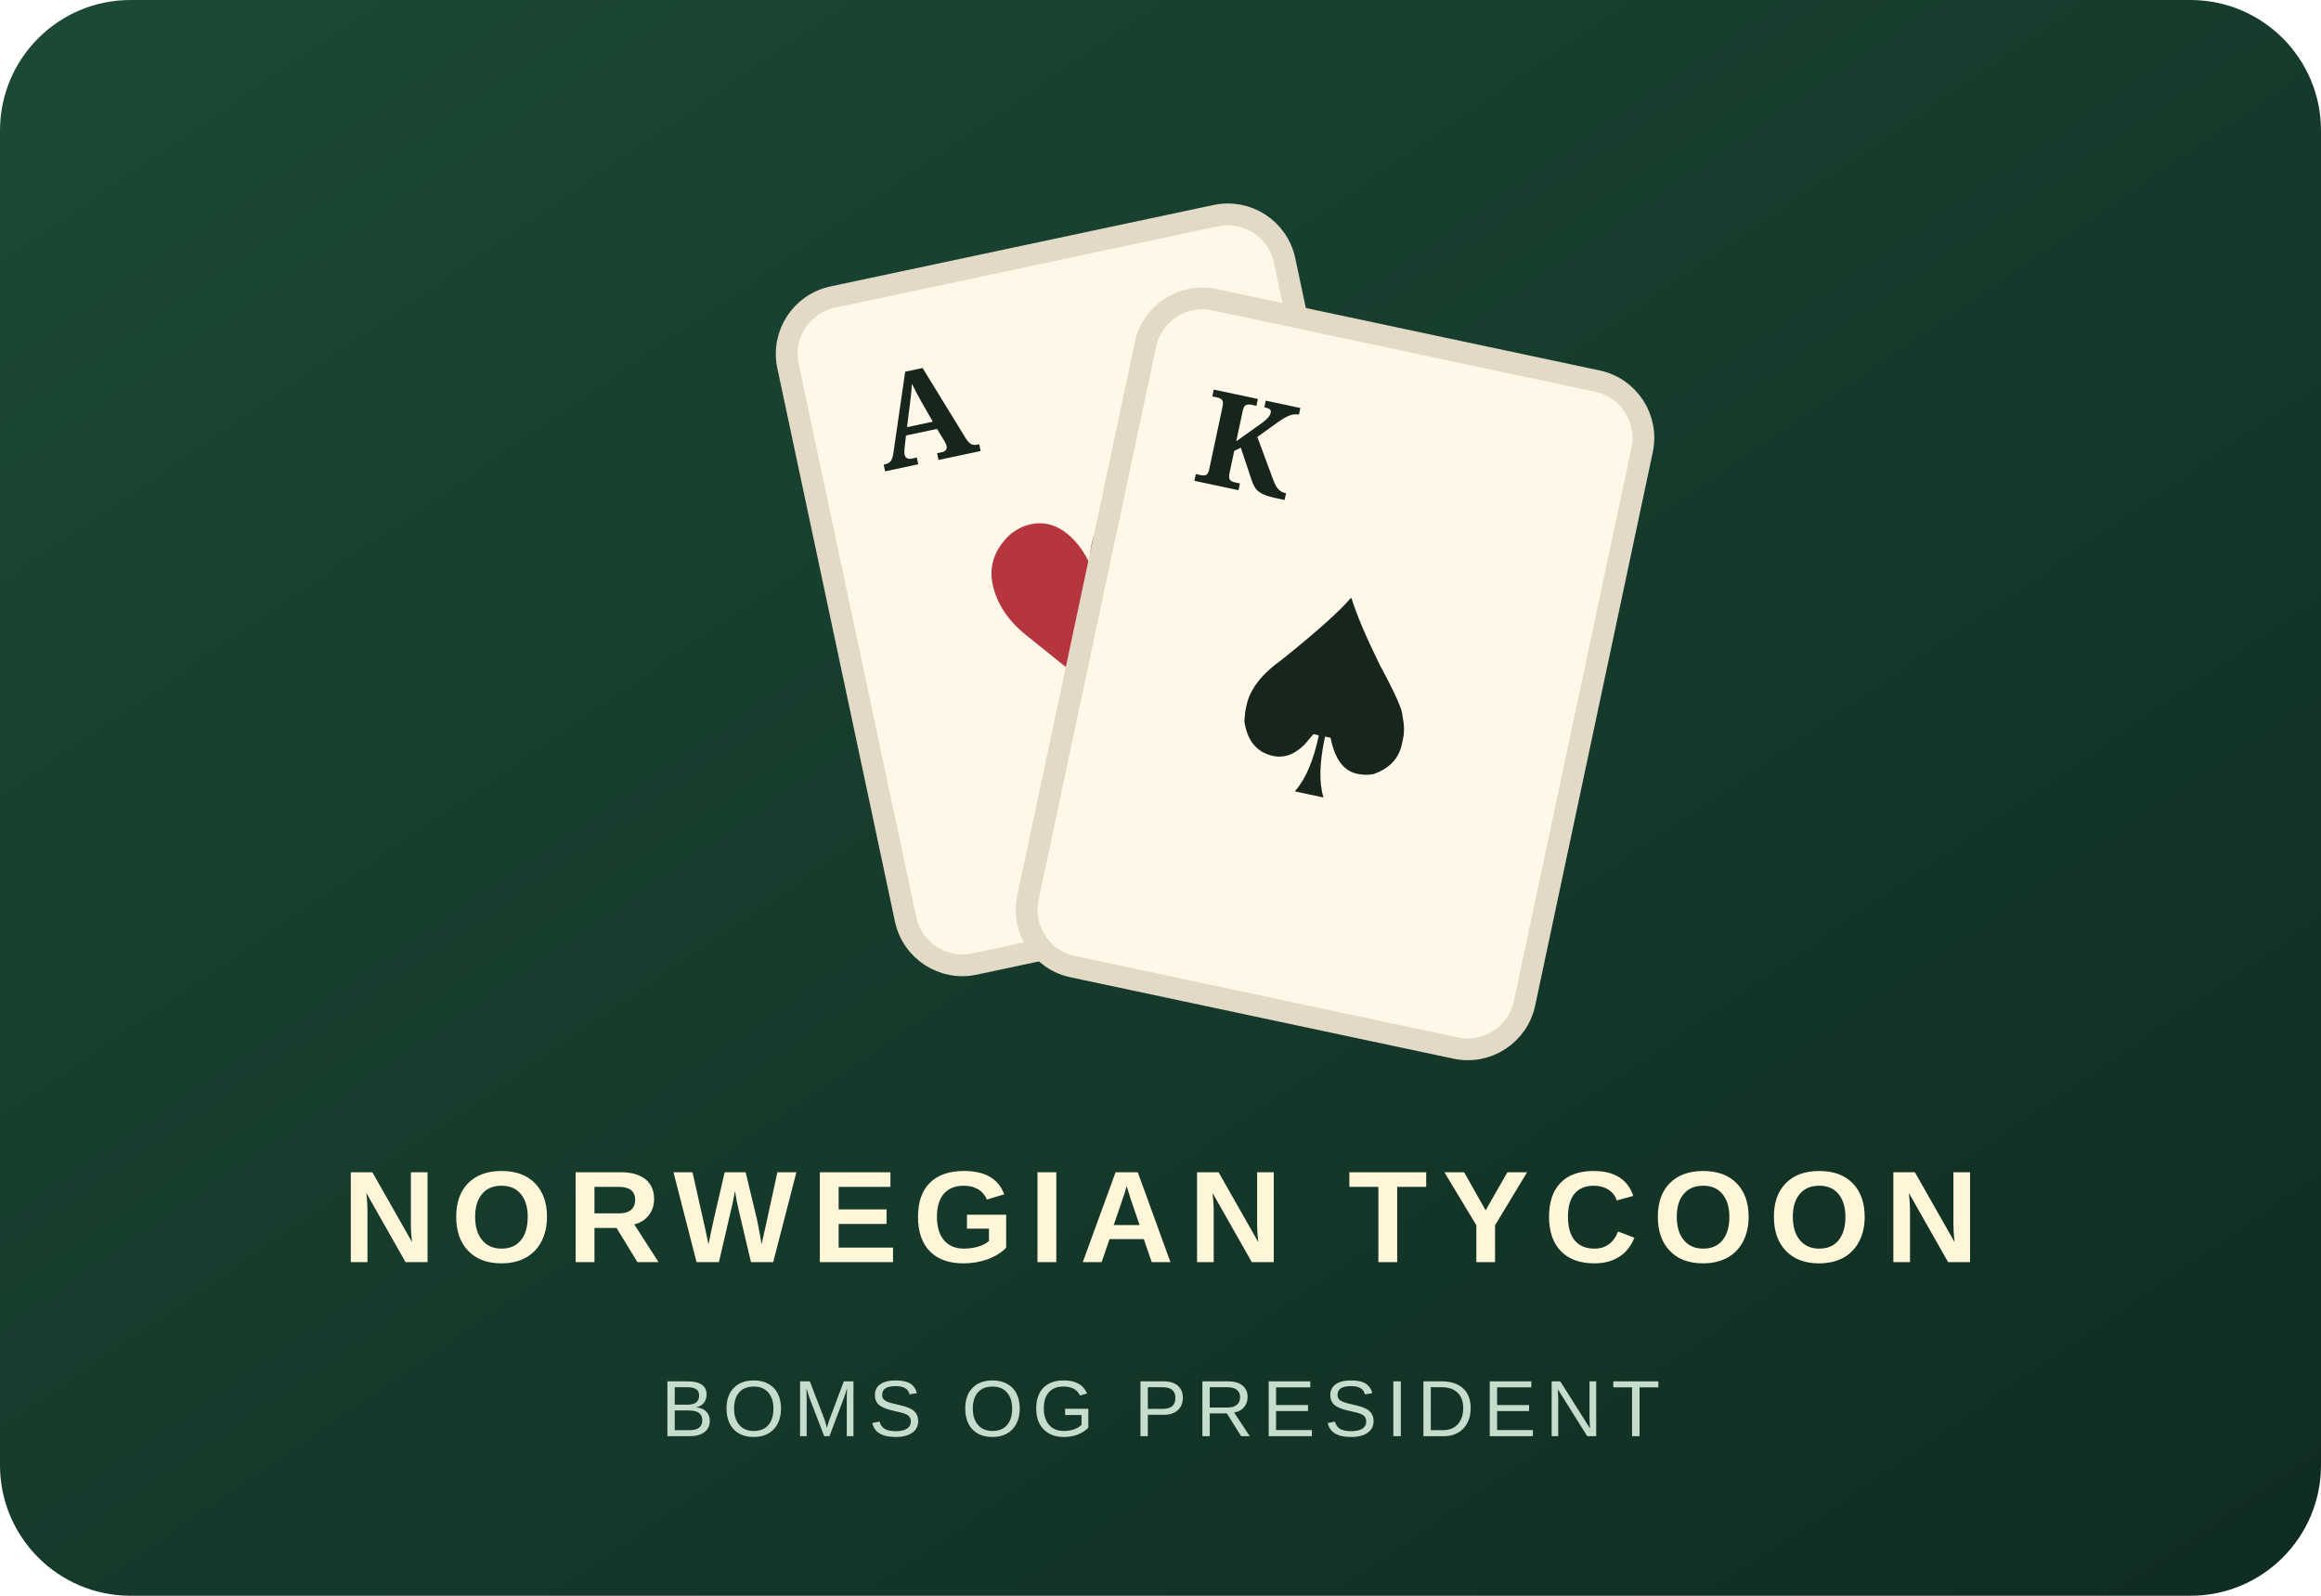
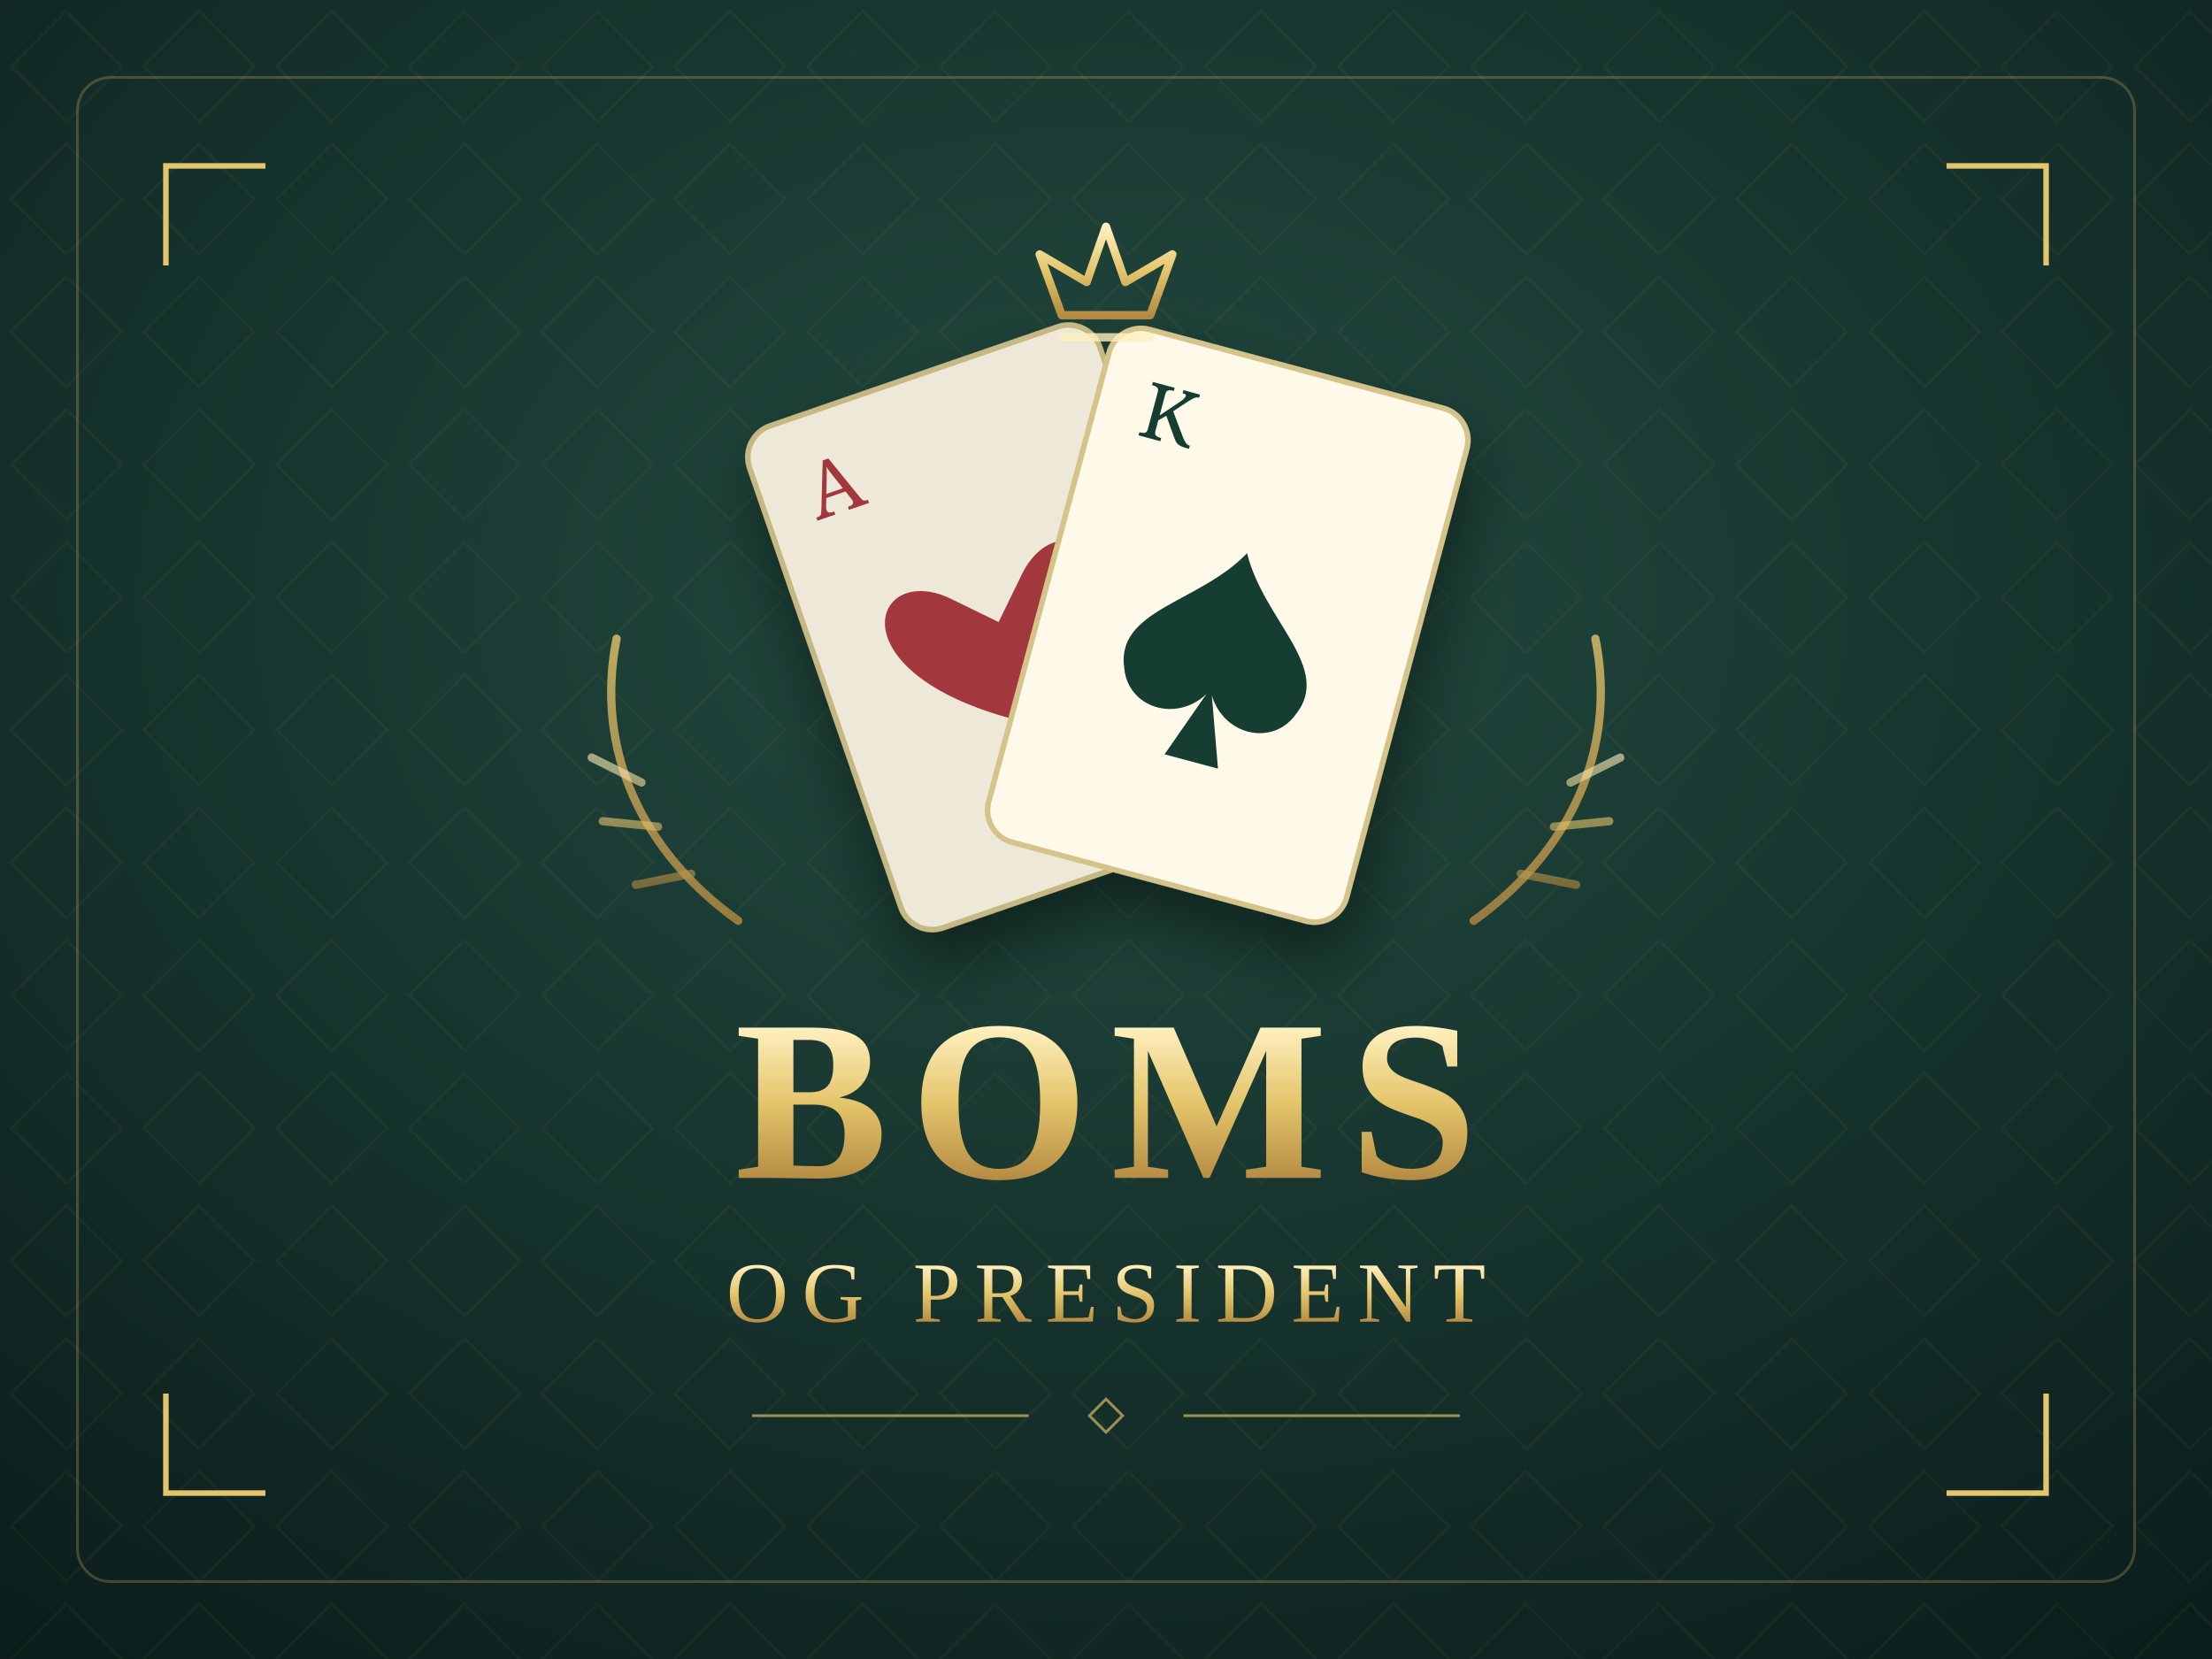
- <svg xmlns="http://www.w3.org/2000/svg" viewBox="0 0 320 220" role="img">
+ <svg xmlns="http://www.w3.org/2000/svg" viewBox="0 0 800 600" role="img" aria-labelledby="title">
  <defs>
-     <linearGradient id="felt" x1="0" y1="0" x2="1" y2="1">
-       <stop offset="0" stop-color="#1b4a35" />
-       <stop offset="1" stop-color="#102c22" />
+     <radialGradient id="felt" cx=".5" cy=".36" r=".8">
+       <stop stop-color="#234c41" />
+       <stop offset="1" stop-color="#0b1d1b" />
+     </radialGradient>
+     <linearGradient id="gold" x2="0" y2="1">
+       <stop stop-color="#fff0bf" />
+       <stop offset=".5" stop-color="#e4c56b" />
+       <stop offset="1" stop-color="#b58b43" />
    </linearGradient>
+     <pattern id="diamonds" width="48" height="48" patternUnits="userSpaceOnUse">
+       <path d="m24 4 20 20-20 20L4 24Z" fill="none" stroke="#e4c56b" stroke-opacity=".045" />
+     </pattern>
+     <filter id="shadow" x="-.5" y="-.5" width="2" height="2">
+       <feDropShadow dy="12" stdDeviation="12" flood-color="#020b08" flood-opacity=".45" />
+     </filter>
  </defs>
-   <rect width="320" height="220" rx="18" fill="url(#felt)" />
-   <g transform="translate(117 34) rotate(-12 36 52)">
-     <rect width="70" height="94" rx="8" fill="#fff8e9" stroke="#e3d9c7" stroke-width="3" />
-     <text x="10" y="25" fill="#17251d" font-family="Georgia,serif" font-size="18" font-weight="700">A</text>
-     <text x="35" y="64" fill="#b5363f" font-family="Georgia,serif" font-size="38" text-anchor="middle">♥</text>
+   <path fill="url(#felt)" d="M0 0h800v600H0z" />
+   <path fill="url(#diamonds)" d="M0 0h800v600H0z" />
+   <rect x="28" y="28" width="744" height="544" rx="12" fill="none" stroke="#e4c56b" stroke-opacity=".25" />
+   <path d="M60 96V60h36m608 0h36v36M60 504v36h36m608 0h36v-36" fill="none" stroke="#e4c56b" stroke-width="2" />
+   <g filter="url(#shadow)">
+     <g transform="rotate(-19 365 230)">
+       <rect x="296" y="130" width="134" height="192" rx="12" fill="#eee8d9" stroke="#c6b882" stroke-width="2" />
+       <text x="313" y="168" fill="#a2373c" font-family="Georgia,serif" font-size="28">A</text>
+       <path d="M363 263c-64-39-37-75-14-53l14 14 14-14c23-22 50 14-14 53Z" fill="#a2373c" />
+     </g>
+     <g transform="rotate(15 443 230)">
+       <rect x="376" y="130" width="134" height="192" rx="12" fill="#fff9e9" stroke="#d4c38a" stroke-width="2" />
+       <text x="393" y="168" fill="#153c32" font-family="Georgia,serif" font-size="28">K</text>
+       <path d="M443 199c-12 22-41 32-32 52 5 13 23 14 31 1l-9 25h20l-9-25c8 13 26 12 31-1 9-20-20-30-32-52Z" fill="#153c32" />
+     </g>
  </g>
-   <g transform="translate(148 46) rotate(12 36 52)">
-     <rect width="70" height="94" rx="8" fill="#fff8e9" stroke="#e3d9c7" stroke-width="3" />
-     <text x="10" y="25" fill="#17251d" font-family="Georgia,serif" font-size="18" font-weight="700">K</text>
-     <text x="35" y="64" fill="#17251d" font-family="Georgia,serif" font-size="38" text-anchor="middle">♠</text>
+   <g fill="none" stroke="url(#gold)" stroke-width="3" stroke-linecap="round" stroke-linejoin="round">
+     <path d="m376 92 8 22h32l8-22-17 10-7-20-7 20Z" />
+     <path d="M384 122h32M267 333c-35-25-52-62-44-102m310 102c35-25 52-62 44-102" opacity=".8" />
+     <path d="m232 283-18-9m24 25-20-2m32 19-20 4m338-37 18-9m-24 25 20-2m-32 19 20 4" opacity=".6" />
  </g>
-   <text x="160" y="174" fill="#fff5d9" font-family="Segoe UI,Arial,sans-serif" font-size="18" font-weight="700" letter-spacing="2" text-anchor="middle">NORWEGIAN TYCOON</text>
-   <text x="160" y="198" fill="#c6ddcd" font-family="Segoe UI,Arial,sans-serif" font-size="11" letter-spacing="1.2" text-anchor="middle">BOMS OG PRESIDENT</text>
+   <g text-anchor="middle" fill="url(#gold)" font-family="Georgia,'Times New Roman',serif">
+     <text x="400" y="426" font-size="83" font-weight="700" letter-spacing="8">BOMS</text>
+     <text x="400" y="478" font-size="31" letter-spacing="5">OG PRESIDENT</text>
+   </g>
+   <path d="M272 512h100m56 0h100m-128-6 6 6-6 6-6-6Z" fill="none" stroke="#e4c56b" stroke-opacity=".65" />
</svg>
